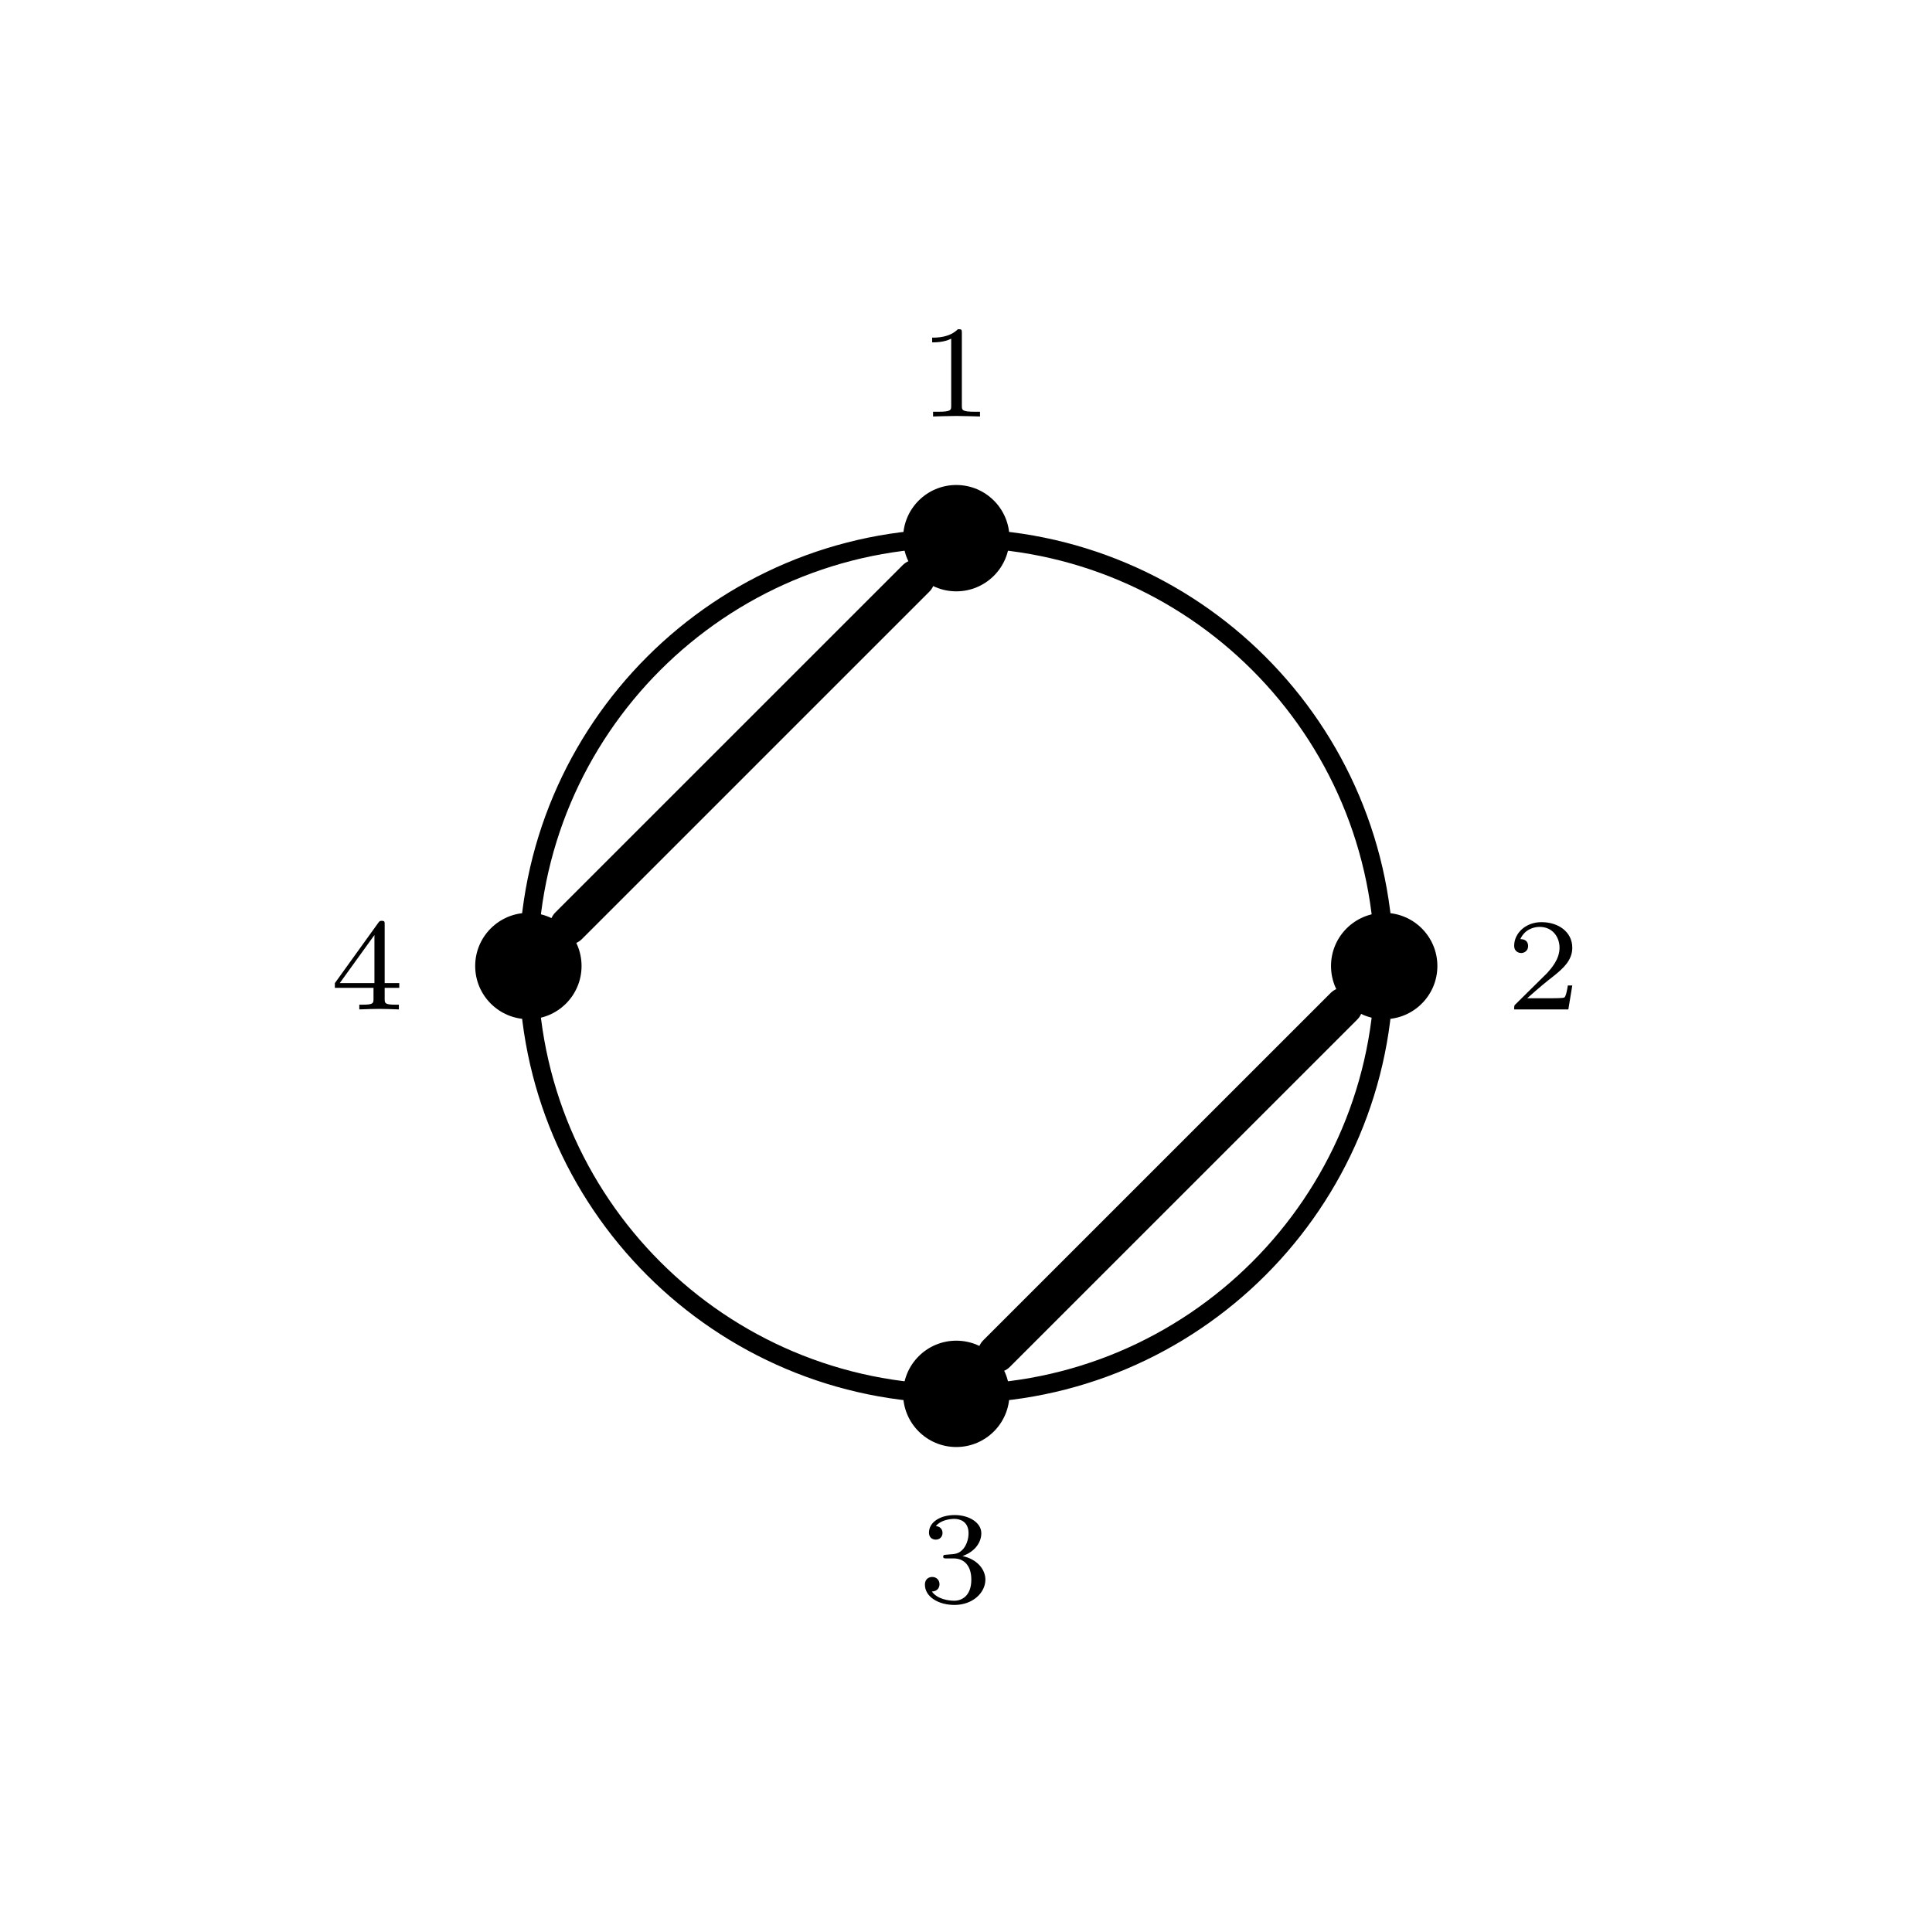
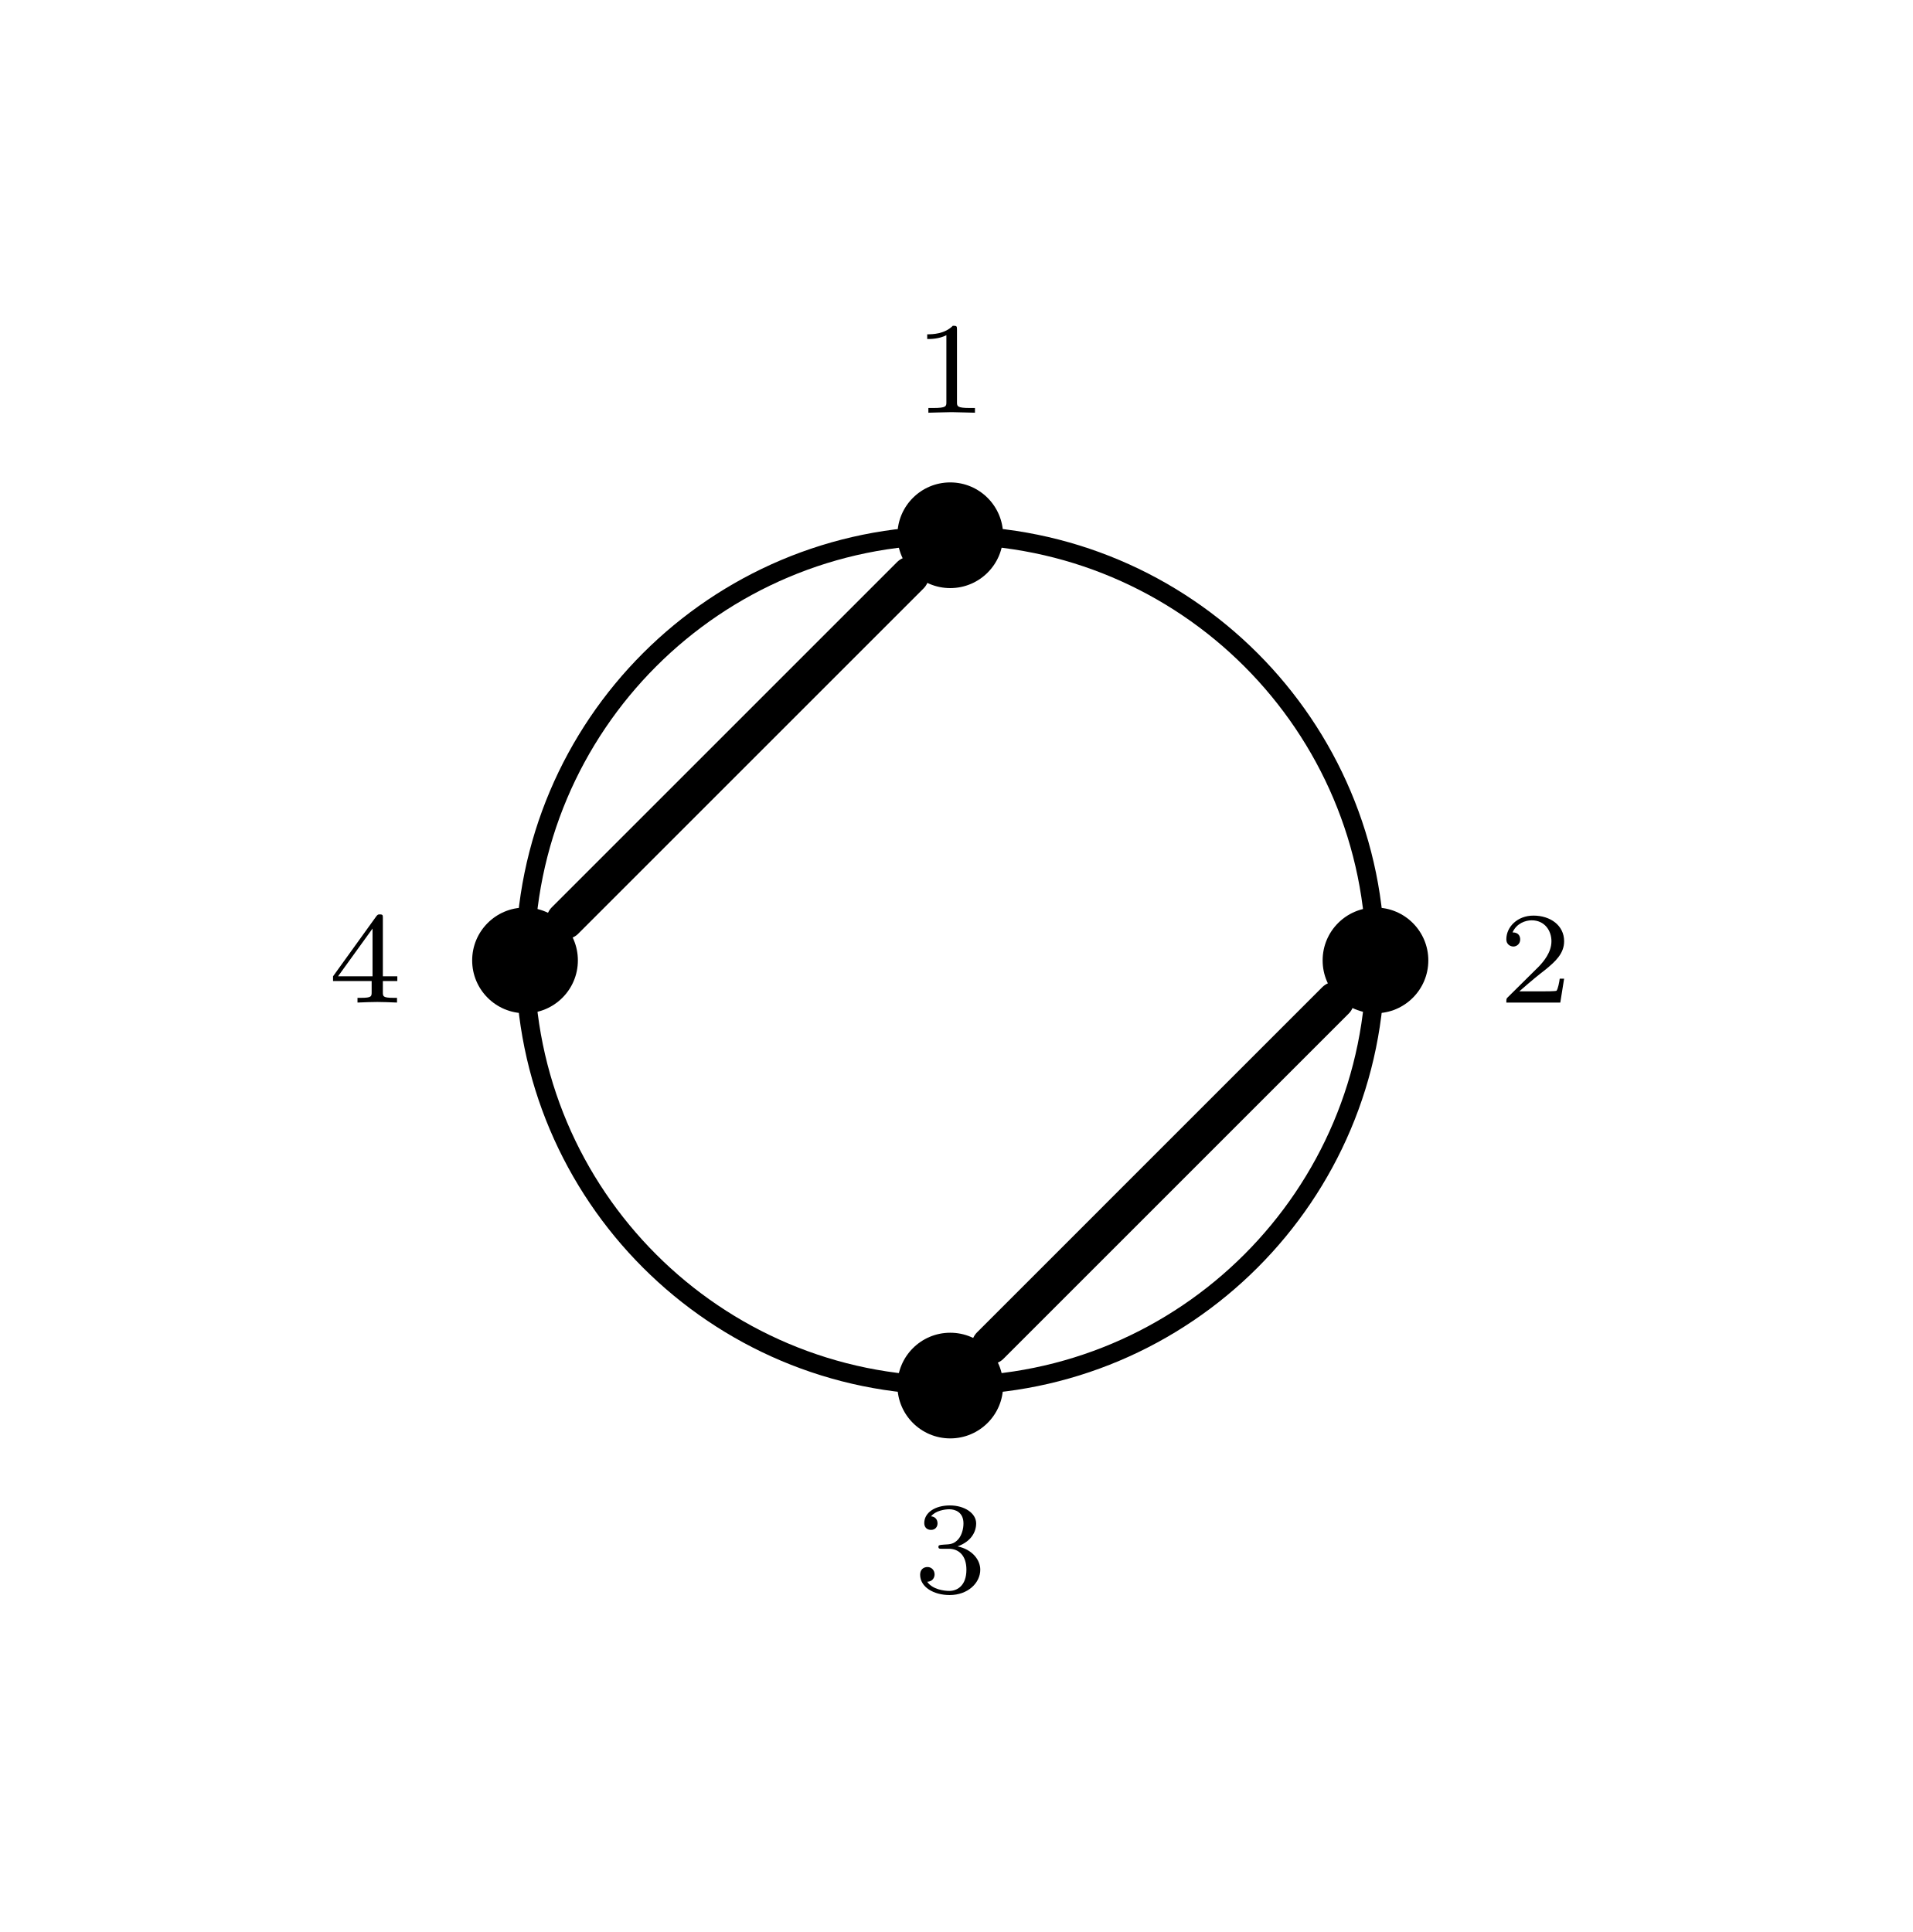
- <svg xmlns="http://www.w3.org/2000/svg" xmlns:xlink="http://www.w3.org/1999/xlink" version="1.1" width="152.038pt" height="153.607pt" viewBox="0 0 101.359 102.405">
+ <svg xmlns="http://www.w3.org/2000/svg" xmlns:xlink="http://www.w3.org/1999/xlink" width="152.038pt" height="153.607pt" viewBox="0 0 101.359 102.405">
  <defs>
-     <path id="g0-1" d="M2.335-4.433C2.335-4.621 2.321-4.628 2.126-4.628C1.68-4.189 1.046-4.182 .76-4.182V-3.931C.927-3.931 1.387-3.931 1.77-4.126V-.572C1.77-.342 1.77-.251 1.073-.251H.809V0C.934-.007 1.791-.028 2.049-.028C2.265-.028 3.143-.007 3.297 0V-.251H3.032C2.335-.251 2.335-.342 2.335-.572V-4.433Z" />
-     <path id="g0-2" d="M3.52-1.269H3.283C3.262-1.115 3.192-.704 3.102-.634C3.046-.592 2.509-.592 2.412-.592H1.129C1.861-1.241 2.105-1.436 2.523-1.763C3.039-2.175 3.52-2.607 3.52-3.269C3.52-4.112 2.781-4.628 1.889-4.628C1.025-4.628 .439-4.022 .439-3.38C.439-3.025 .739-2.99 .809-2.99C.976-2.99 1.178-3.109 1.178-3.36C1.178-3.485 1.129-3.729 .767-3.729C.983-4.224 1.457-4.377 1.784-4.377C2.481-4.377 2.844-3.833 2.844-3.269C2.844-2.663 2.412-2.182 2.189-1.931L.509-.272C.439-.209 .439-.195 .439 0H3.311L3.52-1.269Z" />
-     <path id="g0-3" d="M1.903-2.328C2.446-2.328 2.837-1.952 2.837-1.206C2.837-.342 2.335-.084 1.931-.084C1.652-.084 1.039-.16 .746-.572C1.073-.585 1.15-.815 1.15-.962C1.15-1.185 .983-1.345 .767-1.345C.572-1.345 .376-1.227 .376-.941C.376-.286 1.101 .139 1.945 .139C2.913 .139 3.583-.509 3.583-1.206C3.583-1.749 3.136-2.293 2.37-2.453C3.102-2.718 3.367-3.241 3.367-3.666C3.367-4.217 2.732-4.628 1.959-4.628S.592-4.252 .592-3.694C.592-3.457 .746-3.325 .955-3.325C1.171-3.325 1.31-3.485 1.31-3.68C1.31-3.882 1.171-4.029 .955-4.043C1.199-4.349 1.68-4.426 1.938-4.426C2.251-4.426 2.69-4.273 2.69-3.666C2.69-3.373 2.593-3.053 2.412-2.837C2.182-2.572 1.986-2.558 1.638-2.537C1.464-2.523 1.45-2.523 1.415-2.516C1.401-2.516 1.345-2.502 1.345-2.426C1.345-2.328 1.408-2.328 1.526-2.328H1.903Z" />
-     <path id="g0-4" d="M3.687-1.143V-1.394H2.913V-4.503C2.913-4.649 2.913-4.698 2.76-4.698C2.676-4.698 2.649-4.698 2.579-4.6L.272-1.394V-1.143H2.321V-.572C2.321-.335 2.321-.251 1.756-.251H1.568V0C1.917-.014 2.363-.028 2.614-.028C2.872-.028 3.318-.014 3.666 0V-.251H3.478C2.913-.251 2.913-.335 2.913-.572V-1.143H3.687ZM2.37-3.945V-1.394H.53L2.37-3.945Z" />
+     <g>
+       <g id="glyph-0-0">
+         <path d="M 2.328 -4.406 C 2.328 -4.594 2.312 -4.609 2.109 -4.609 C 1.672 -4.172 1.047 -4.156 0.75 -4.156 L 0.75 -3.906 C 0.922 -3.906 1.375 -3.906 1.766 -4.109 L 1.766 -0.562 C 1.766 -0.344 1.766 -0.25 1.062 -0.25 L 0.812 -0.25 L 0.812 0 C 0.922 0 1.781 -0.031 2.047 -0.031 C 2.25 -0.031 3.125 0 3.281 0 L 3.281 -0.25 L 3.016 -0.25 C 2.328 -0.25 2.328 -0.344 2.328 -0.562 Z M 2.328 -4.406 " />
+       </g>
+       <g id="glyph-0-1">
+         <path d="M 3.5 -1.266 L 3.266 -1.266 C 3.25 -1.109 3.172 -0.703 3.094 -0.625 C 3.031 -0.594 2.5 -0.594 2.406 -0.594 L 1.125 -0.594 C 1.859 -1.234 2.094 -1.422 2.516 -1.75 C 3.031 -2.172 3.5 -2.594 3.5 -3.25 C 3.5 -4.094 2.766 -4.609 1.875 -4.609 C 1.016 -4.609 0.438 -4 0.438 -3.359 C 0.438 -3.016 0.734 -2.969 0.812 -2.969 C 0.969 -2.969 1.172 -3.094 1.172 -3.344 C 1.172 -3.469 1.125 -3.719 0.766 -3.719 C 0.984 -4.203 1.453 -4.359 1.781 -4.359 C 2.469 -4.359 2.828 -3.812 2.828 -3.25 C 2.828 -2.656 2.406 -2.172 2.172 -1.922 L 0.5 -0.266 C 0.438 -0.203 0.438 -0.188 0.438 0 L 3.297 0 Z M 3.5 -1.266 " />
+       </g>
+       <g id="glyph-0-2">
+         <path d="M 1.891 -2.312 C 2.438 -2.312 2.828 -1.938 2.828 -1.203 C 2.828 -0.344 2.328 -0.078 1.922 -0.078 C 1.641 -0.078 1.031 -0.156 0.75 -0.562 C 1.062 -0.578 1.141 -0.812 1.141 -0.953 C 1.141 -1.172 0.984 -1.344 0.766 -1.344 C 0.562 -1.344 0.375 -1.219 0.375 -0.938 C 0.375 -0.281 1.094 0.141 1.938 0.141 C 2.906 0.141 3.562 -0.5 3.562 -1.203 C 3.562 -1.734 3.125 -2.281 2.359 -2.438 C 3.094 -2.703 3.344 -3.219 3.344 -3.656 C 3.344 -4.203 2.719 -4.609 1.953 -4.609 C 1.172 -4.609 0.594 -4.234 0.594 -3.672 C 0.594 -3.438 0.75 -3.312 0.953 -3.312 C 1.172 -3.312 1.297 -3.469 1.297 -3.656 C 1.297 -3.859 1.172 -4.016 0.953 -4.031 C 1.188 -4.328 1.672 -4.406 1.922 -4.406 C 2.234 -4.406 2.672 -4.25 2.672 -3.656 C 2.672 -3.359 2.578 -3.031 2.406 -2.828 C 2.172 -2.562 1.984 -2.547 1.625 -2.531 C 1.453 -2.516 1.438 -2.516 1.406 -2.5 C 1.391 -2.5 1.344 -2.484 1.344 -2.422 C 1.344 -2.312 1.406 -2.312 1.516 -2.312 Z M 1.891 -2.312 " />
+       </g>
+       <g id="glyph-0-3">
+         <path d="M 3.672 -1.141 L 3.672 -1.391 L 2.906 -1.391 L 2.906 -4.484 C 2.906 -4.625 2.906 -4.672 2.75 -4.672 C 2.656 -4.672 2.641 -4.672 2.562 -4.578 L 0.266 -1.391 L 0.266 -1.141 L 2.312 -1.141 L 2.312 -0.562 C 2.312 -0.328 2.312 -0.25 1.75 -0.25 L 1.562 -0.25 L 1.562 0 C 1.906 -0.016 2.359 -0.031 2.609 -0.031 C 2.859 -0.031 3.297 -0.016 3.656 0 L 3.656 -0.25 L 3.469 -0.25 C 2.906 -0.25 2.906 -0.328 2.906 -0.562 L 2.906 -1.141 Z M 2.359 -3.922 L 2.359 -1.391 L 0.531 -1.391 Z M 2.359 -3.922 " />
+       </g>
+     </g>
  </defs>
-   <g id="page7">
-     <path d="M73.357 51.203C73.357 38.678 63.204 28.525 50.679 28.525S28.001 38.678 28.001 51.203S38.154 73.881 50.679 73.881S73.357 63.728 73.357 51.203Z" stroke="#000" fill="none" stroke-width=".996" stroke-miterlimit="10" />
-     <path d="M53.497 28.525C53.497 26.969 52.235 25.707 50.679 25.707S47.861 26.969 47.861 28.525C47.861 30.082 49.123 31.344 50.679 31.344S53.497 30.082 53.497 28.525Z" />
-     <g transform="matrix(.999455 0 0 .999455 0 102.405)">
-       <use x="48.667" y="-80.373" xlink:href="#g0-1" />
-     </g>
-     <path d="M76.175 51.203C76.175 49.647 74.913 48.385 73.357 48.385C71.8 48.385 70.538 49.647 70.538 51.203S71.8 54.021 73.357 54.021C74.913 54.021 76.175 52.759 76.175 51.203Z" />
-     <g transform="matrix(.999455 0 0 .999455 0 102.405)">
-       <use x="79.85" y="-48.928" xlink:href="#g0-2" />
-     </g>
-     <path d="M53.497 73.881C53.497 72.324 52.235 71.062 50.679 71.062S47.861 72.324 47.861 73.881C47.861 75.437 49.123 76.699 50.679 76.699S53.497 75.437 53.497 73.881Z" />
-     <g transform="matrix(.999455 0 0 .999455 0 102.405)">
-       <use x="48.667" y="-17.484" xlink:href="#g0-3" />
-     </g>
-     <path d="M30.82 51.203C30.82 49.647 29.558 48.385 28.001 48.385C26.445 48.385 25.183 49.647 25.183 51.203S26.445 54.021 28.001 54.021C29.558 54.021 30.82 52.759 30.82 51.203Z" />
-     <g transform="matrix(.999455 0 0 .999455 0 102.405)">
-       <use x="17.484" y="-48.928" xlink:href="#g0-4" />
-     </g>
-     <path d="M48.545 30.659L30.135 49.069" stroke="#000" fill="none" stroke-width="1.993" stroke-miterlimit="10" stroke-linecap="round" />
-     <path d="M71.223 53.337L52.813 71.747" stroke="#000" fill="none" stroke-width="1.993" stroke-miterlimit="10" stroke-linecap="round" />
+   <path fill="none" stroke-width="0.996" stroke-linecap="butt" stroke-linejoin="miter" stroke="rgb(0%, 0%, 0%)" stroke-opacity="1" stroke-miterlimit="10" d="M 22.677 0.001 C 22.677 12.525 12.523 22.679 -0.001 22.679 C -12.525 22.679 -22.679 12.525 -22.679 0.001 C -22.679 -12.523 -12.525 -22.677 -0.001 -22.677 C 12.523 -22.677 22.677 -12.523 22.677 0.001 Z M 22.677 0.001 " transform="matrix(0.993716, 0, 0, -0.993716, 50.36052, 50.90737)" />
+   <path fill-rule="nonzero" fill="rgb(0%, 0%, 0%)" fill-opacity="1" d="M 53.16 28.371 C 53.16 26.824 51.906 25.57 50.359 25.57 C 48.812 25.57 47.559 26.824 47.559 28.371 C 47.559 29.918 48.812 31.172 50.359 31.172 C 51.906 31.172 53.16 29.918 53.16 28.371 Z M 53.16 28.371 " />
+   <g fill="rgb(0%, 0%, 0%)" fill-opacity="1">
+     <use xlink:href="#glyph-0-0" x="48.388" y="21.876" />
  </g>
+   <path fill-rule="nonzero" fill="rgb(0%, 0%, 0%)" fill-opacity="1" d="M 75.695 50.906 C 75.695 49.359 74.441 48.105 72.895 48.105 C 71.348 48.105 70.094 49.359 70.094 50.906 C 70.094 52.453 71.348 53.707 72.895 53.707 C 74.441 53.707 75.695 52.453 75.695 50.906 Z M 75.695 50.906 " />
+   <g fill="rgb(0%, 0%, 0%)" fill-opacity="1">
+     <use xlink:href="#glyph-0-1" x="79.392" y="53.14" />
+   </g>
+   <path fill-rule="nonzero" fill="rgb(0%, 0%, 0%)" fill-opacity="1" d="M 53.16 73.441 C 53.16 71.895 51.906 70.641 50.359 70.641 C 48.812 70.641 47.559 71.895 47.559 73.441 C 47.559 74.988 48.812 76.242 50.359 76.242 C 51.906 76.242 53.16 74.988 53.16 73.441 Z M 53.16 73.441 " />
+   <g fill="rgb(0%, 0%, 0%)" fill-opacity="1">
+     <use xlink:href="#glyph-0-2" x="48.388" y="84.404" />
+   </g>
+   <path fill-rule="nonzero" fill="rgb(0%, 0%, 0%)" fill-opacity="1" d="M 30.625 50.906 C 30.625 49.359 29.371 48.105 27.824 48.105 C 26.277 48.105 25.023 49.359 25.023 50.906 C 25.023 52.453 26.277 53.707 27.824 53.707 C 29.371 53.707 30.625 52.453 30.625 50.906 Z M 30.625 50.906 " />
+   <g fill="rgb(0%, 0%, 0%)" fill-opacity="1">
+     <use xlink:href="#glyph-0-3" x="17.384" y="53.14" />
+   </g>
+   <path fill="none" stroke-width="1.993" stroke-linecap="round" stroke-linejoin="miter" stroke="rgb(0%, 0%, 0%)" stroke-opacity="1" stroke-miterlimit="10" d="M -2.132 20.544 L -20.544 2.132 " transform="matrix(0.993716, 0, 0, -0.993716, 50.36052, 50.90737)" />
+   <path fill="none" stroke-width="1.993" stroke-linecap="round" stroke-linejoin="miter" stroke="rgb(0%, 0%, 0%)" stroke-opacity="1" stroke-miterlimit="10" d="M 20.542 -2.133 L 2.133 -20.542 " transform="matrix(0.993716, 0, 0, -0.993716, 50.36052, 50.90737)" />
</svg>
